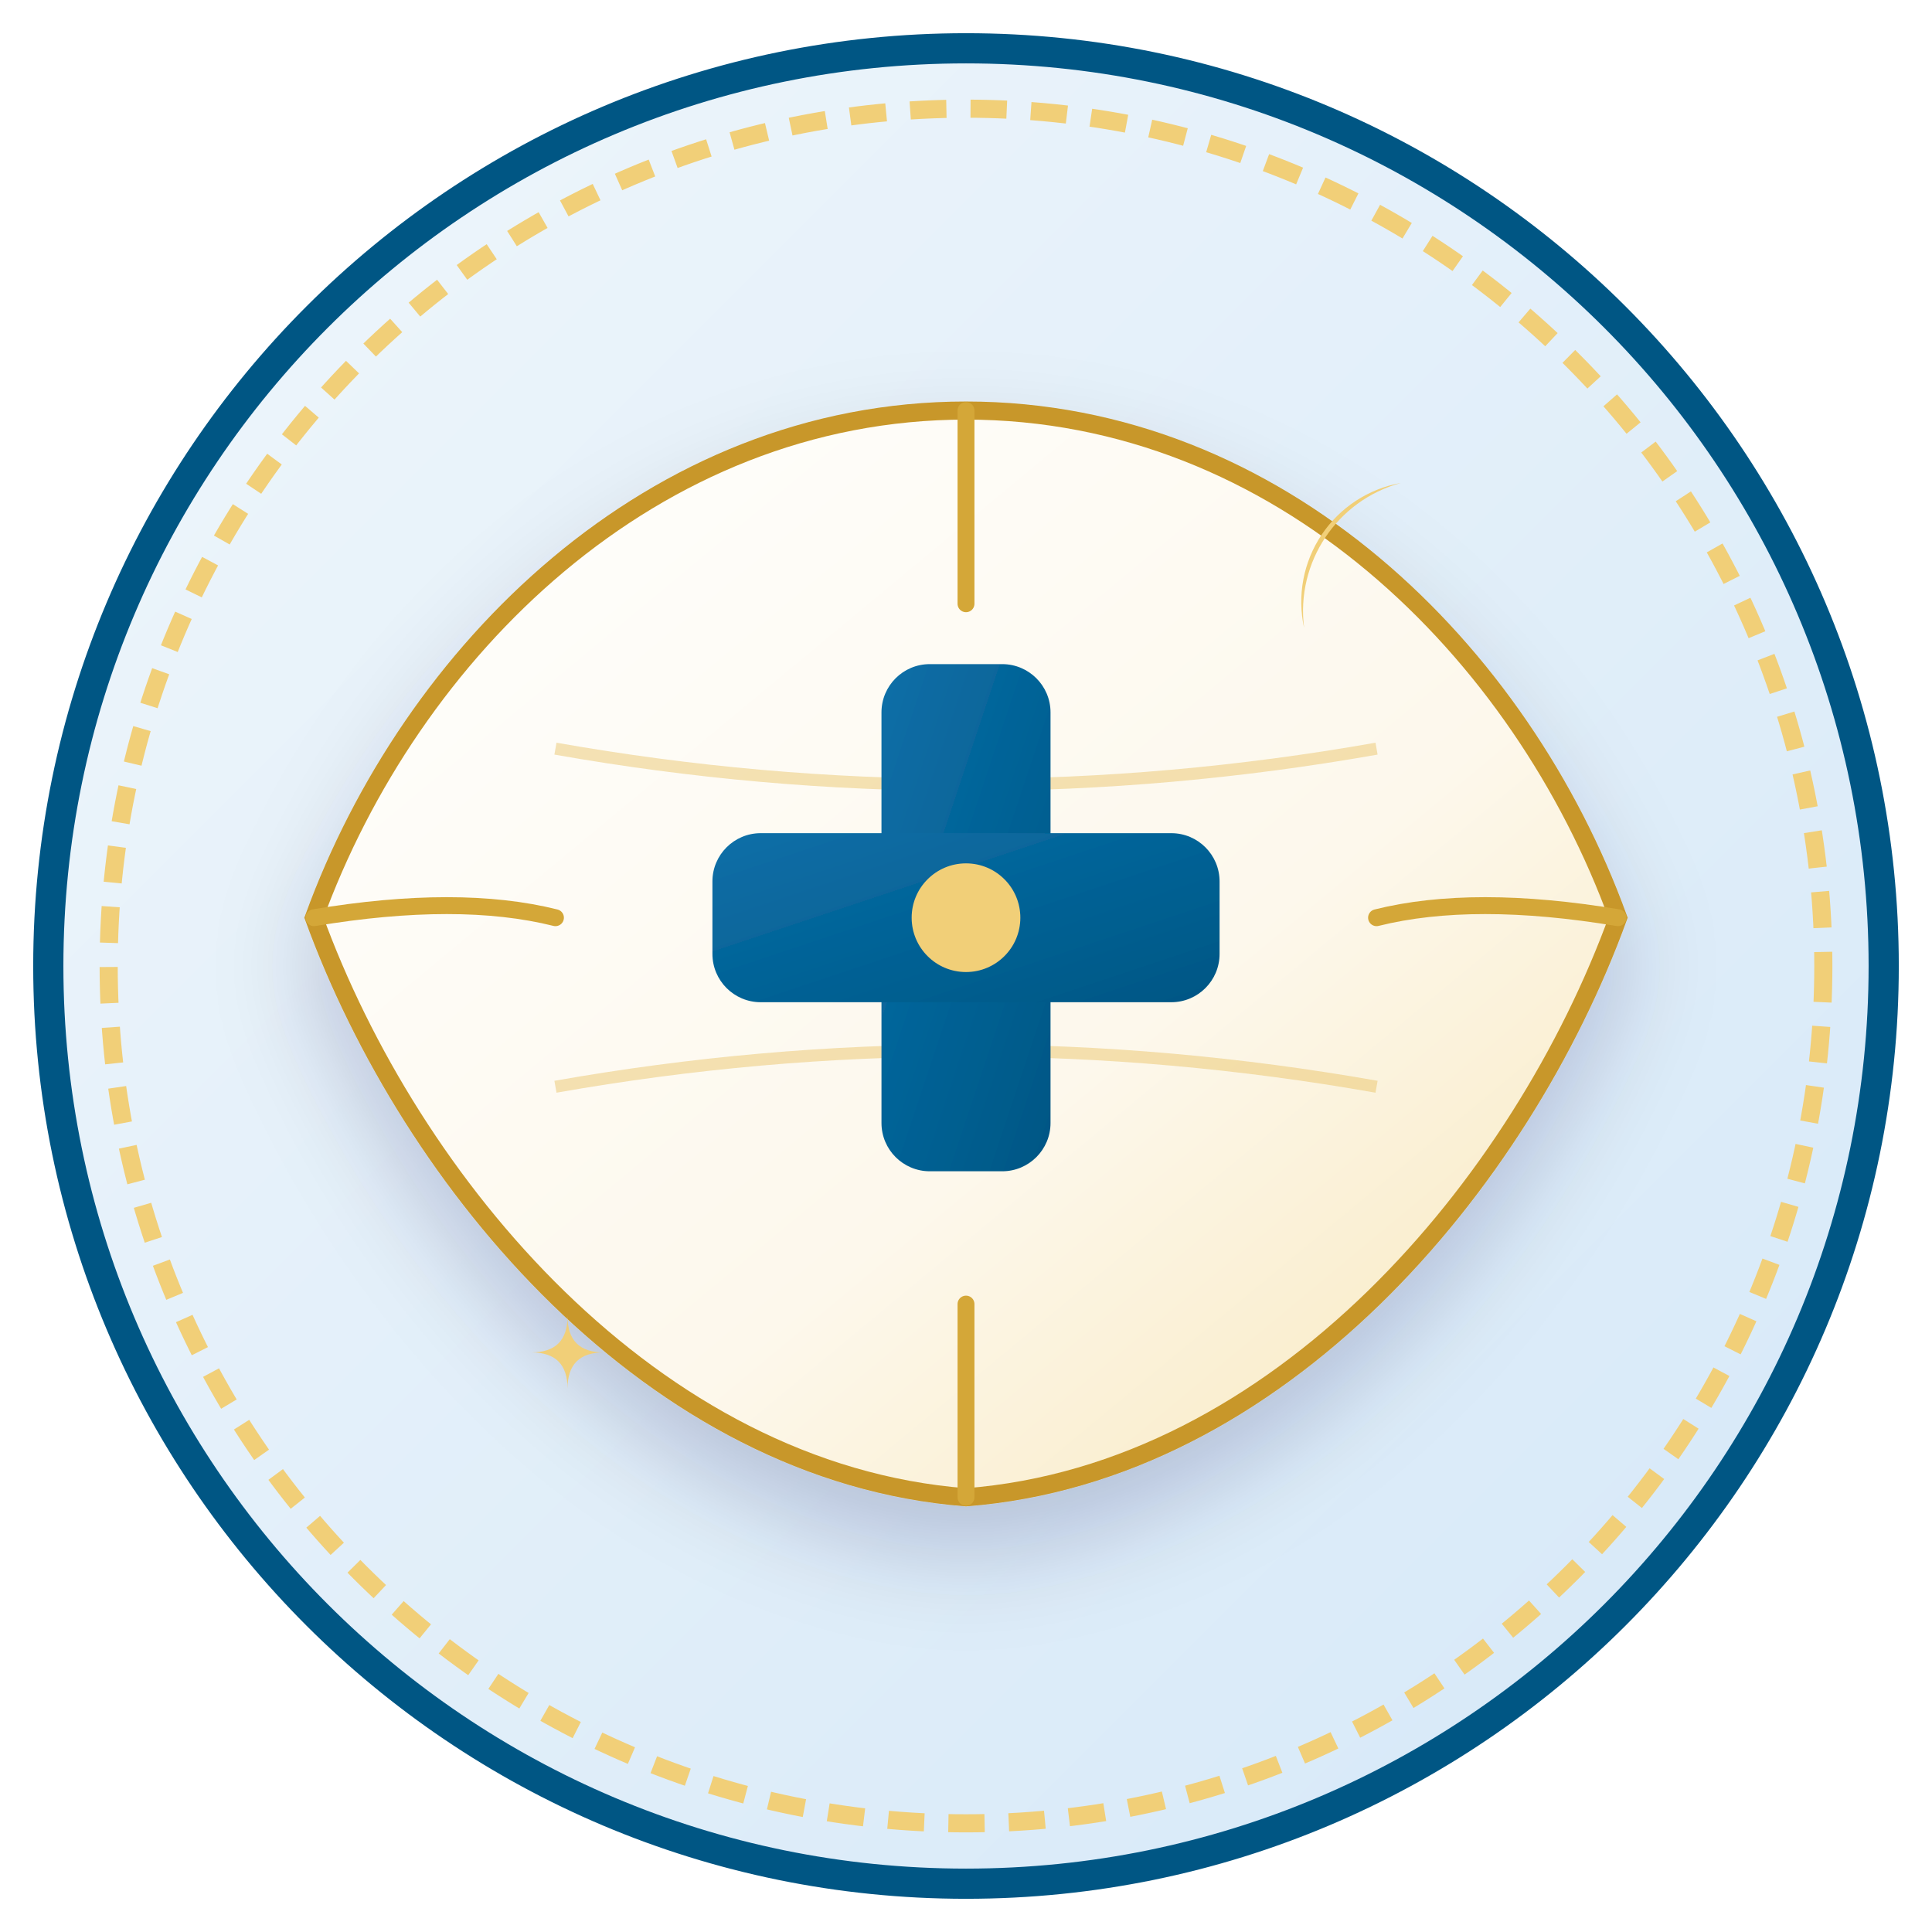
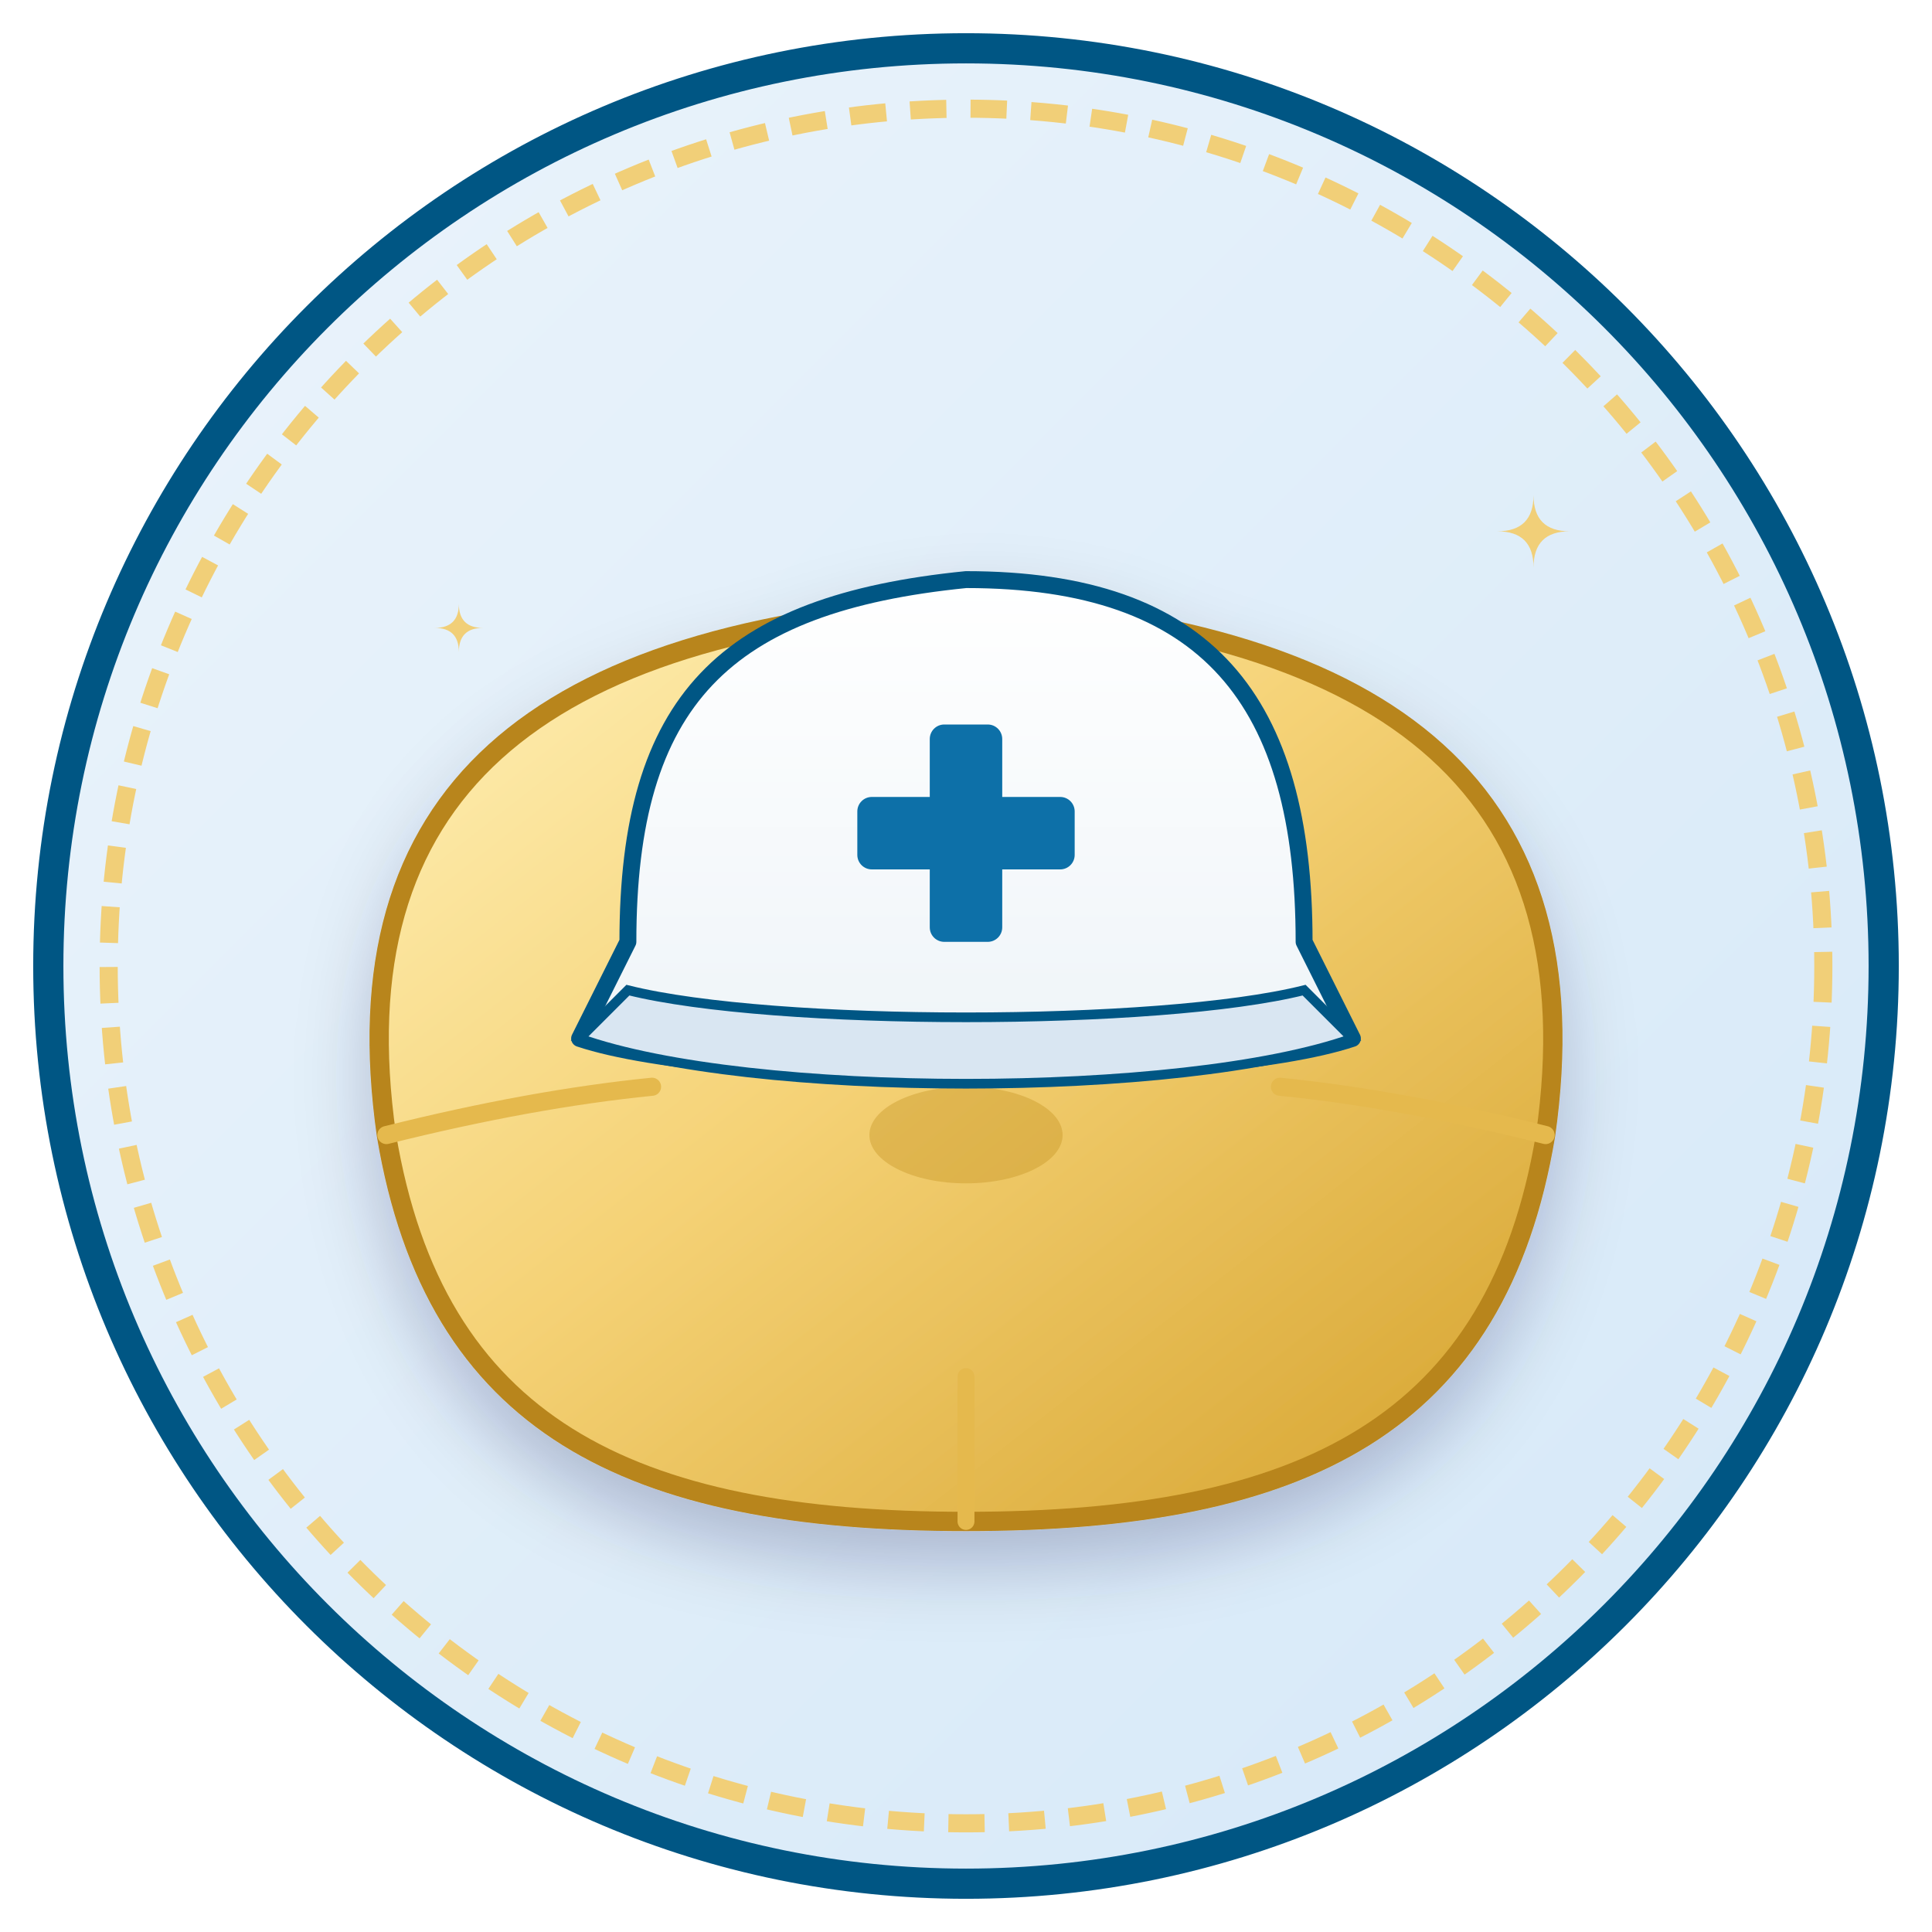
<svg xmlns="http://www.w3.org/2000/svg" viewBox="0 0 160 160" width="160" height="160">
  <defs>
-     <linearGradient id="npBg" x1="0%" y1="0%" x2="100%" y2="100%">
-       <stop offset="0%" stop-color="#EFF6FB" />
+     <linearGradient id="npEmblemSky" x1="0%" y1="0%" x2="100%" y2="100%">
+       <stop offset="0%" stop-color="#EBF4FB" />
      <stop offset="100%" stop-color="#D5E8F8" />
    </linearGradient>
-     <linearGradient id="npPillow" x1="0%" y1="0%" x2="100%" y2="100%">
+     <linearGradient id="npPillowGold" x1="0%" y1="0%" x2="100%" y2="100%">
+       <stop offset="0%" stop-color="#FFF1B8" />
+       <stop offset="45%" stop-color="#F5D276" />
+       <stop offset="100%" stop-color="#D4A12B" />
+     </linearGradient>
+     <linearGradient id="npNurseCap" x1="0%" y1="0%" x2="0%" y2="100%">
      <stop offset="0%" stop-color="#FFFFFF" />
-       <stop offset="60%" stop-color="#FDF8EC" />
-       <stop offset="100%" stop-color="#F7E6B8" />
+       <stop offset="100%" stop-color="#EEF4F8" />
    </linearGradient>
-     <filter id="npShadow" x="-20%" y="-20%" width="140%" height="140%">
-       <feDropShadow dx="0" dy="4" stdDeviation="4" flood-color="#001848" flood-opacity="0.18" />
+     <filter id="npSoftShadow" x="-20%" y="-20%" width="140%" height="140%">
+       <feDropShadow dx="0" dy="3" stdDeviation="3" flood-color="#001848" flood-opacity="0.22" />
    </filter>
-     <linearGradient id="npCross" x1="0%" y1="0%" x2="100%" y2="100%">
-       <stop offset="0%" stop-color="#0A6FA8" />
-       <stop offset="100%" stop-color="#005684" />
-     </linearGradient>
-     <linearGradient id="npGold" x1="0%" y1="0%" x2="100%" y2="100%">
-       <stop offset="0%" stop-color="#F5D78E" />
-       <stop offset="100%" stop-color="#D4A738" />
-     </linearGradient>
  </defs>
-   <circle cx="80" cy="80" r="76" fill="url(#npBg)" stroke="#005684" stroke-width="2.5" />
+   <circle cx="80" cy="80" r="76" fill="url(#npEmblemSky)" stroke="#005684" stroke-width="2.5" />
  <circle cx="80" cy="80" r="71" fill="none" stroke="#F1CF78" stroke-width="1.5" stroke-dasharray="3,2" />
-   <g filter="url(#npShadow)">
-     <path d="M 80 34               C 106 34, 126 54, 134 76               C 126 98, 106 122, 80 124               C 54 122, 34 98, 26 76               C 34 54, 54 34, 80 34 Z" fill="url(#npPillow)" stroke="#C89729" stroke-width="1.5" />
-     <path d="M 26 76 Q 38 74 46 76" stroke="#D4A738" stroke-width="1.4" fill="none" stroke-linecap="round" />
-     <path d="M 134 76 Q 122 74 114 76" stroke="#D4A738" stroke-width="1.4" fill="none" stroke-linecap="round" />
-     <path d="M 80 34 Q 80 44 80 50" stroke="#D4A738" stroke-width="1.4" fill="none" stroke-linecap="round" />
-     <path d="M 80 124 Q 80 114 80 108" stroke="#D4A738" stroke-width="1.4" fill="none" stroke-linecap="round" />
-     <path d="M 46 62 Q 80 68 114 62" stroke="#E5B94E" stroke-width="1" fill="none" opacity="0.4" />
-     <path d="M 46 90 Q 80 84 114 90" stroke="#E5B94E" stroke-width="1" fill="none" opacity="0.4" />
-     <g transform="translate(80, 76)">
-       <rect x="-7" y="-21" width="14" height="42" rx="4" fill="url(#npCross)" />
-       <rect x="-21" y="-7" width="42" height="14" rx="4" fill="url(#npCross)" />
-       <circle cx="0" cy="0" r="4.5" fill="#F1CF78" />
+   <g filter="url(#npSoftShadow)">
+     <path d="M 32 94           C 28 66, 44 52, 80 50           C 116 52, 132 66, 128 94           C 124 118, 108 126, 80 126           C 52 126, 36 118, 32 94 Z" fill="url(#npPillowGold)" stroke="#B8851B" stroke-width="1.6" />
+     <path d="M 32 94 Q 44 91 54 90" stroke="#E5B94E" stroke-width="1.5" fill="none" stroke-linecap="round" />
+     <path d="M 128 94 Q 116 91 106 90" stroke="#E5B94E" stroke-width="1.5" fill="none" stroke-linecap="round" />
+     <path d="M 80 50 Q 80 58 80 62" stroke="#E5B94E" stroke-width="1.4" fill="none" stroke-linecap="round" />
+     <path d="M 80 126 Q 80 118 80 114" stroke="#E5B94E" stroke-width="1.4" fill="none" stroke-linecap="round" />
+     <ellipse cx="80" cy="94" rx="8" ry="4" fill="#C59322" opacity="0.4" />
+     <g transform="translate(80, 72)">
+       <path d="M -28 6             C -28 -14, -20 -22, 0 -24             C 20 -24, 28 -14, 28 6             L 32 14             C 20 18, -20 18, -32 14 Z" fill="url(#npNurseCap)" stroke="#005684" stroke-width="1.4" stroke-linejoin="round" />
+       <path d="M -32 14 C -18 19, 18 19, 32 14 L 28 10 C 16 13, -16 13, -28 10 Z" fill="#D9E6F2" stroke="#005684" stroke-width="0.8" />
+       <rect x="-3" y="-12" width="6" height="18" rx="1.2" fill="#0A6FA8" />
+       <rect x="-9" y="-6" width="18" height="6" rx="1.2" fill="#0A6FA8" />
    </g>
  </g>
-   <path d="M 116 40 A 10 10 0 0 0 108 52 A 11 11 0 0 1 116 40 Z" fill="#F1CF78" />
-   <path d="M 44 112 Q 47 112 47 109 Q 47 112 50 112 Q 47 112 47 115 Q 47 112 44 112 Z" fill="#F1CF78" />
+   <path d="M 124 44 Q 127 44 127 41 Q 127 44 130 44 Q 127 44 127 47 Q 127 44 124 44 Z" fill="#F1CF78" />
+   <path d="M 36 52 Q 38 52 38 50 Q 38 52 40 52 Q 38 52 38 54 Q 38 52 36 52 Z" fill="#F1CF78" />
</svg>
